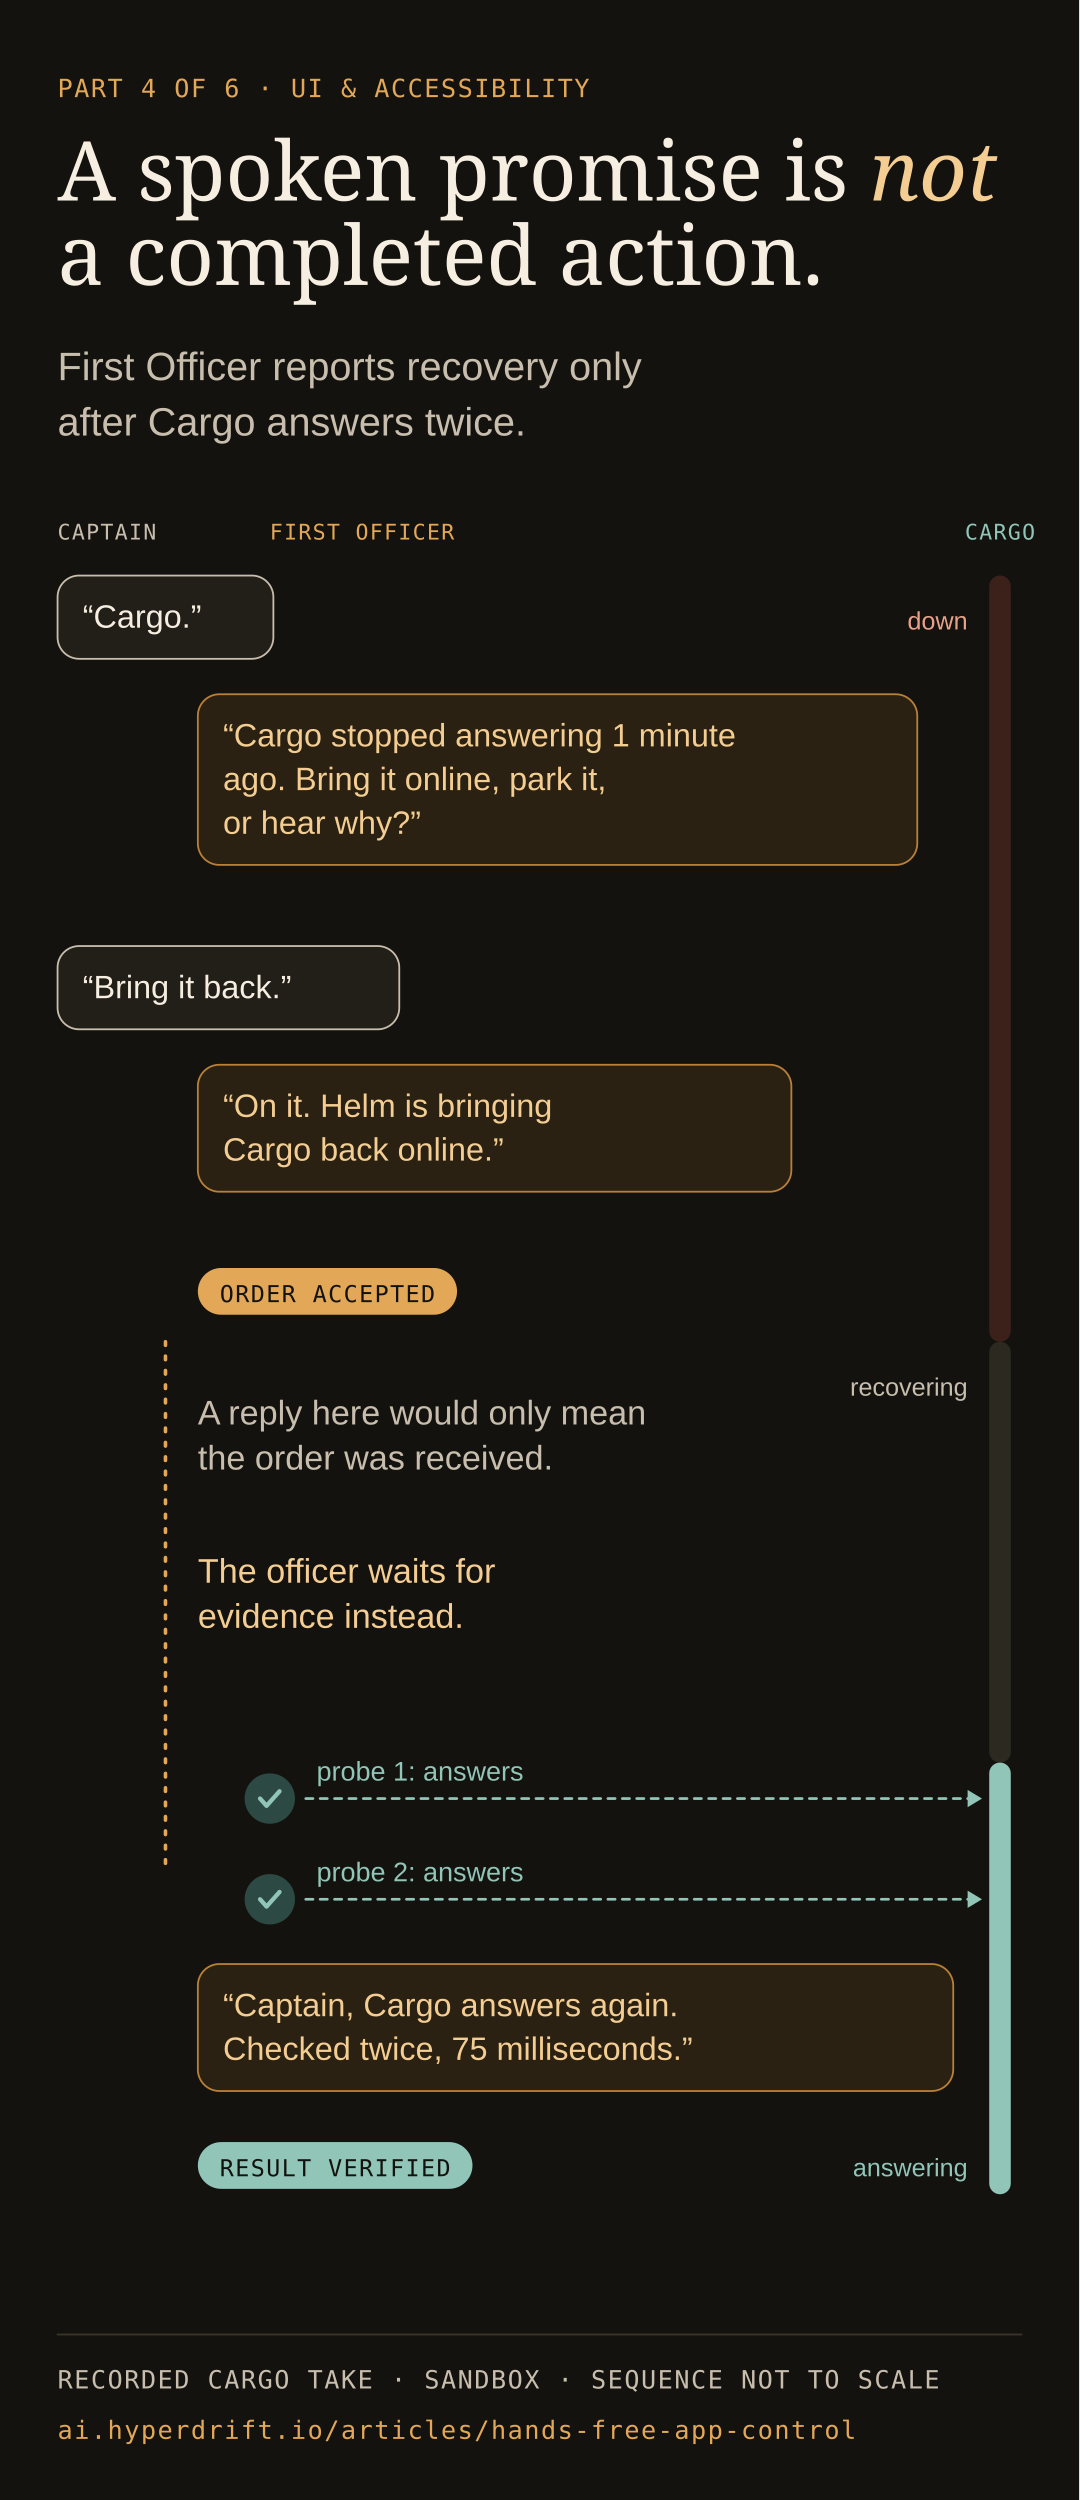
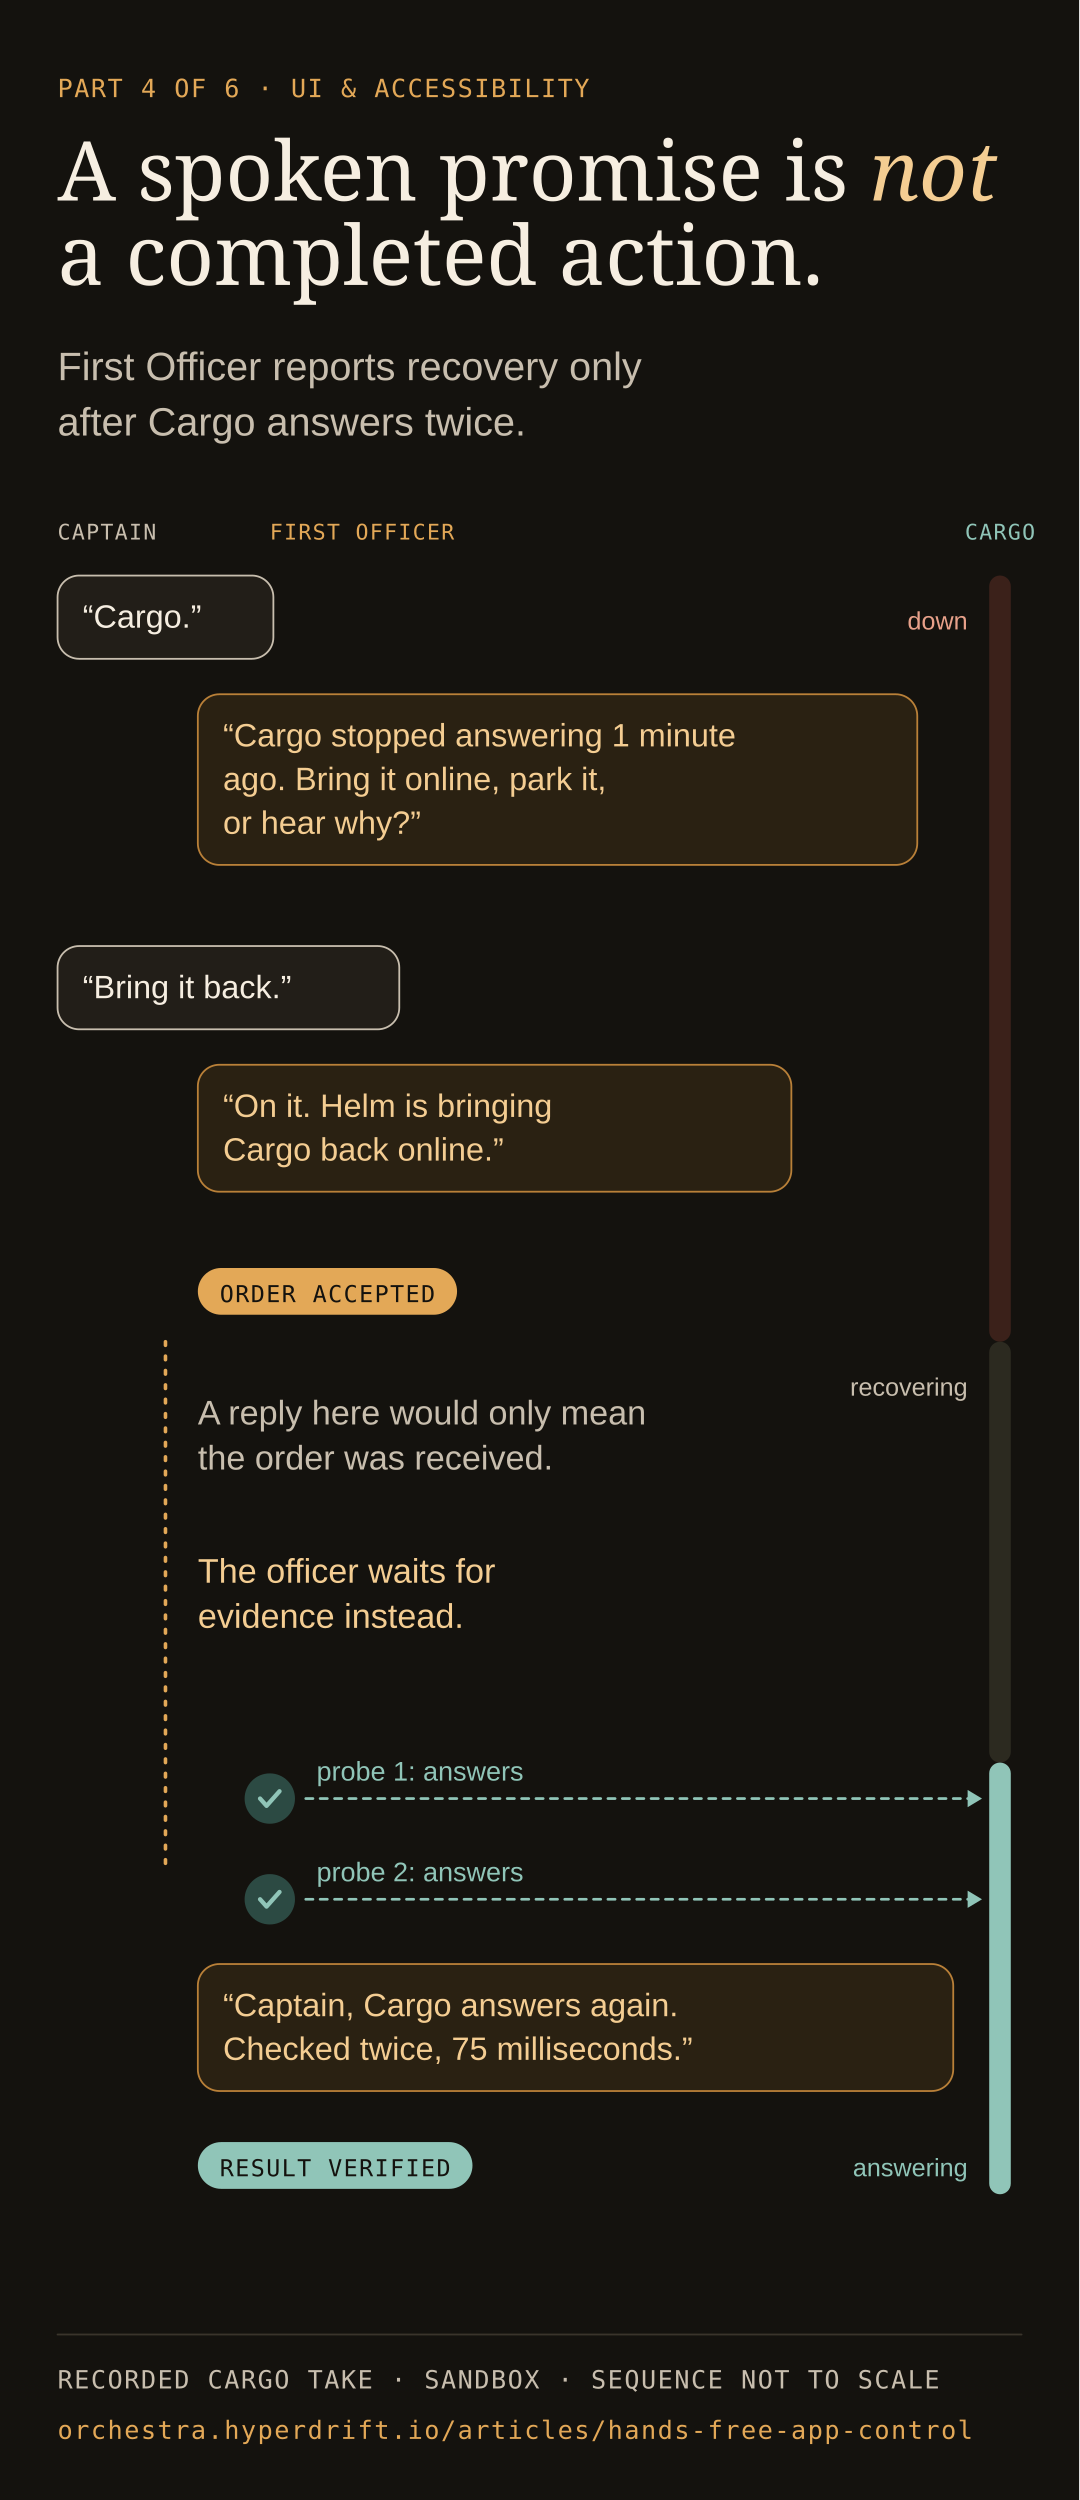
<svg xmlns="http://www.w3.org/2000/svg" width="600" height="1390" viewBox="0 0 600 1390" role="img" aria-labelledby="cargo-m-title cargo-m-desc">
  <style>.x-d{font-family:'Cormorant Garamond',Georgia,serif;font-weight:500}.x-i{font-family:'Cormorant Garamond',Georgia,serif;font-weight:500;font-style:italic}.x-s{font-family:'IBM Plex Sans','Helvetica Neue',Arial,sans-serif}.x-m{font-family:'IBM Plex Mono',Menlo,monospace;letter-spacing:.06em}</style>
  <rect width="600" height="1390" fill="#14120e" />
  <text x="32" y="54" class="x-m" font-size="14" fill="#e3a857" text-anchor="start">PART 4 OF 6 · UI &amp; ACCESSIBILITY</text>
  <text x="32" y="111.5" class="x-d" font-size="46" fill="#f6eee1" text-anchor="start">A spoken promise is <tspan fill="#f4cd92" class="x-i">not</tspan>
  </text>
  <text x="32" y="158.42" class="x-d" font-size="46" fill="#f6eee1" text-anchor="start">a completed action.</text>
  <text x="32" y="211.34" class="x-s" font-size="22" fill="#c8beae" text-anchor="start">First Officer reports recovery only</text>
  <text x="32" y="242.14" class="x-s" font-size="22" fill="#c8beae" text-anchor="start">after Cargo answers twice.</text>
  <text x="32" y="300" class="x-m" font-size="12" fill="#c8beae" text-anchor="start">CAPTAIN</text>
  <text x="150" y="300" class="x-m" font-size="12" fill="#e3a857" text-anchor="start">FIRST OFFICER</text>
  <text x="556" y="300" class="x-m" font-size="12" fill="#90c5b8" text-anchor="middle">CARGO</text>
  <rect x="550" y="320" width="12" height="426" rx="6" fill="#3b211a" />
  <rect x="550" y="746" width="12" height="234" rx="6" fill="#2c2a20" />
  <rect x="550" y="980" width="12" height="240" rx="6" fill="#90c5b8" />
  <text x="538" y="350" class="x-s" font-size="14" fill="#e8a18a" text-anchor="end">down</text>
  <text x="538" y="776" class="x-s" font-size="14" fill="#c8beae" text-anchor="end">recovering</text>
  <text x="538" y="1210" class="x-s" font-size="14" fill="#90c5b8" text-anchor="end">answering</text>
  <rect x="32" y="320" width="120" height="46.3" rx="12" fill="#221e18" stroke="#c8beae" stroke-width="1" />
  <text x="46" y="349" class="x-s" font-size="18" fill="#f6eee1" text-anchor="start">“Cargo.”</text>
  <rect x="110" y="386" width="400" height="94.9" rx="12" fill="#2a2112" stroke="#b98038" stroke-width="1" />
  <text x="124" y="415" class="x-s" font-size="18" fill="#f4cd92" text-anchor="start">“Cargo stopped answering 1 minute</text>
  <text x="124" y="439.3" class="x-s" font-size="18" fill="#f4cd92" text-anchor="start">ago. Bring it online, park it,</text>
  <text x="124" y="463.6" class="x-s" font-size="18" fill="#f4cd92" text-anchor="start">or hear why?”</text>
  <rect x="32" y="526" width="190" height="46.3" rx="12" fill="#221e18" stroke="#c8beae" stroke-width="1" />
  <text x="46" y="555" class="x-s" font-size="18" fill="#f6eee1" text-anchor="start">“Bring it back.”</text>
  <rect x="110" y="592" width="330" height="70.6" rx="12" fill="#2a2112" stroke="#b98038" stroke-width="1" />
  <text x="124" y="621" class="x-s" font-size="18" fill="#f4cd92" text-anchor="start">“On it. Helm is bringing</text>
  <text x="124" y="645.3" class="x-s" font-size="18" fill="#f4cd92" text-anchor="start">Cargo back online.”</text>
  <rect x="110" y="705" width="144.12" height="26" rx="13.0" fill="#e3a857" />
  <text x="182.06" y="724" class="x-m" font-size="13" fill="#14120e" text-anchor="middle">ORDER ACCEPTED</text>
  <path d="M92 746L92 1040" fill="none" stroke="#e3a857" stroke-width="2" stroke-linecap="round" stroke-linejoin="round" stroke-dasharray="2 6" />
  <text x="110" y="792" class="x-s" font-size="19" fill="#c8beae" text-anchor="start">A reply here would only mean</text>
  <text x="110" y="817.08" class="x-s" font-size="19" fill="#c8beae" text-anchor="start">the order was received.</text>
  <text x="110" y="880" class="x-s" font-size="19" fill="#f4cd92" text-anchor="start">The officer waits for</text>
  <text x="110" y="905.08" class="x-s" font-size="19" fill="#f4cd92" text-anchor="start">evidence instead.</text>
  <path d="M170 1000L542 1000" fill="none" stroke="#90c5b8" stroke-width="1.5" stroke-linecap="round" stroke-linejoin="round" stroke-dasharray="4 4" />
  <polygon points="546,1000 538,995.2 538,1004.8" fill="#90c5b8" />
  <circle cx="150" cy="1000" r="14" fill="#2c4a43" />
  <path d="M144.6 1000l3.6 4.05l7.2 -8.1" fill="none" stroke="#90c5b8" stroke-width="2.4" stroke-linecap="round" stroke-linejoin="round" />
  <text x="176" y="990" class="x-s" font-size="15" fill="#90c5b8" text-anchor="start">probe 1: answers</text>
  <path d="M170 1056L542 1056" fill="none" stroke="#90c5b8" stroke-width="1.5" stroke-linecap="round" stroke-linejoin="round" stroke-dasharray="4 4" />
  <polygon points="546,1056 538,1051.2 538,1060.8" fill="#90c5b8" />
  <circle cx="150" cy="1056" r="14" fill="#2c4a43" />
  <path d="M144.6 1056l3.6 4.05l7.2 -8.1" fill="none" stroke="#90c5b8" stroke-width="2.4" stroke-linecap="round" stroke-linejoin="round" />
  <text x="176" y="1046" class="x-s" font-size="15" fill="#90c5b8" text-anchor="start">probe 2: answers</text>
  <rect x="110" y="1092" width="420" height="70.6" rx="12" fill="#2a2112" stroke="#b98038" stroke-width="1" />
  <text x="124" y="1121" class="x-s" font-size="18" fill="#f4cd92" text-anchor="start">“Captain, Cargo answers again.</text>
  <text x="124" y="1145.3" class="x-s" font-size="18" fill="#f4cd92" text-anchor="start">Checked twice, 75 milliseconds.”</text>
  <rect x="110" y="1191" width="152.7" height="26" rx="13.0" fill="#90c5b8" />
  <text x="186.35" y="1210" class="x-m" font-size="13" fill="#14120e" text-anchor="middle">RESULT VERIFIED</text>
  <path d="M32 1298L568 1298" fill="none" stroke="#3a342b" stroke-width="1" stroke-linecap="round" stroke-linejoin="round" />
  <text x="32" y="1328" class="x-m" font-size="14" fill="#c8beae" text-anchor="start">RECORDED CARGO TAKE · SANDBOX · SEQUENCE NOT TO SCALE</text>
-   <text x="32" y="1356" class="x-m" font-size="14" fill="#e3a857" text-anchor="start">ai.hyperdrift.io/articles/hands-free-app-control</text>
+   <text x="32" y="1356" class="x-m" font-size="14" fill="#e3a857" text-anchor="start">orchestra.hyperdrift.io/articles/hands-free-app-control</text>
</svg>
